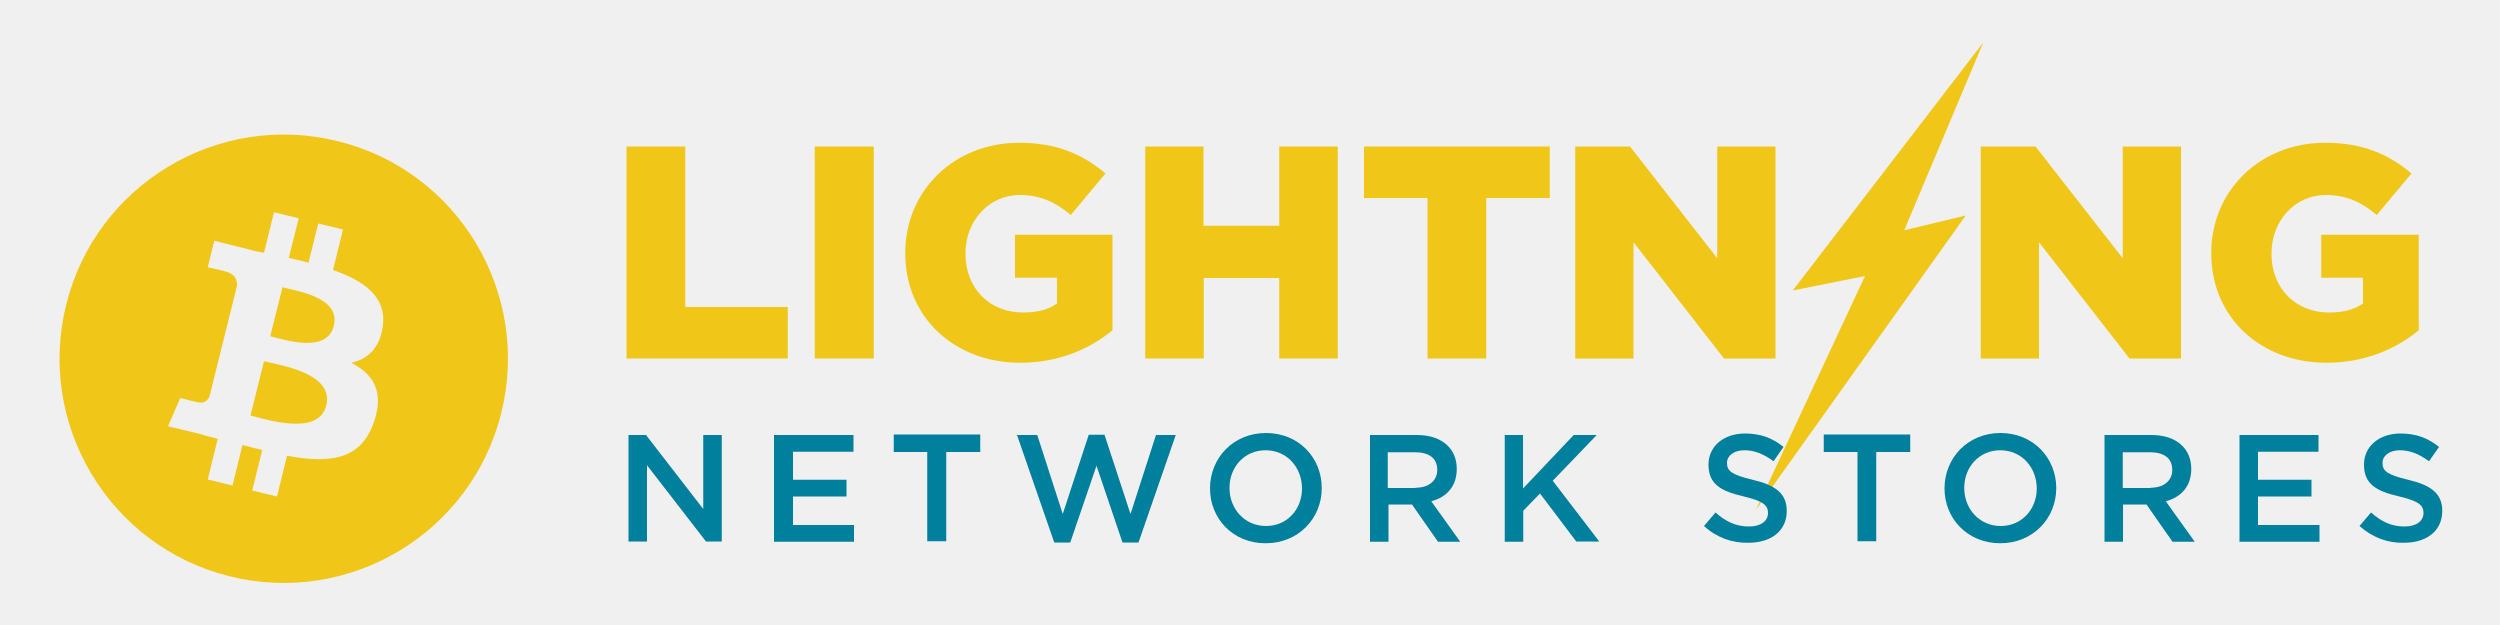
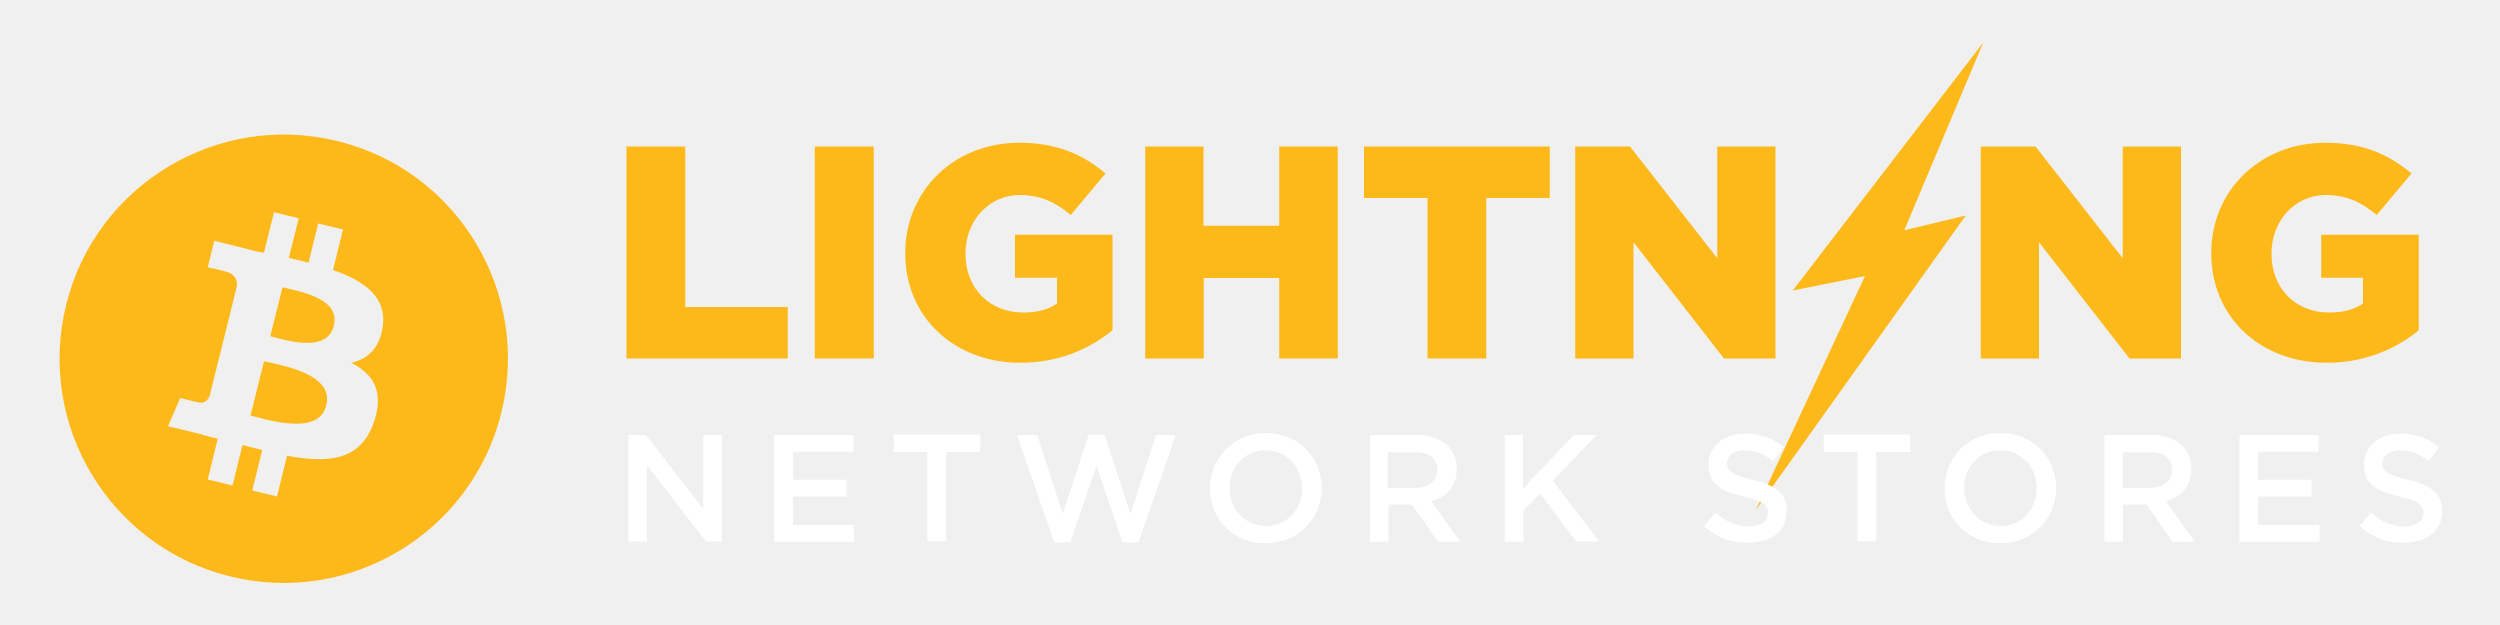
<svg xmlns="http://www.w3.org/2000/svg" version="1.1" id="Layer_1" x="0px" y="0px" viewBox="0 0 1000 250" style="enable-background:new 0 0 1000 250;" xml:space="preserve">
  <style type="text/css">
- 	.st0{fill:#F0C718;}
- 	.st1{fill:#00809D;}
+ 	.st0{fill:#fdb919;}
+ 	.st1{fill:white;}
</style>
  <polygon class="st0" points="717.1,116.2 717.1,116.2 746,110.4 702.4,203.9 786.3,86.2 761.7,92.1 793.3,17 " />
  <g>
    <path class="st0" d="M250.7,58.6h23.4v64.2h41v20.6h-64.5V58.6z" />
    <path class="st0" d="M325.9,58.6h23.6v84.8h-23.6V58.6z" />
    <path class="st0" d="M362.1,101.4v-0.3c0-24.7,19.4-44,45.6-44c14.9,0,25.4,4.6,34.5,12.3l-13.9,16.6c-6-5.1-12.2-8-20.4-8   c-12.3,0-21.7,10.3-21.7,23.3v0.3c0,13.7,9.6,23.4,23,23.4c5.7,0,10-1.1,13.6-3.6v-10.3H406V93.9h39v38.2c-9,7.4-21.4,13-36.9,13   C381.8,145.1,362.1,126.9,362.1,101.4z" />
    <path class="st0" d="M458,58.6h23.4v31.7h30.3V58.6h23.4v84.8h-23.4v-32.2h-30.2v32.2h-23.4V58.6H458z" />
    <path class="st0" d="M571,79.2h-25.4V58.6h74.3v20.6h-25.4v64.2H571V79.2L571,79.2z" />
    <path class="st0" d="M630.2,58.6H652l34.9,44.7V58.6h23.3v84.8h-20.6l-36.2-46.5v46.5h-23.3V58.6z" />
    <path class="st0" d="M792.3,58.6h21.9l34.9,44.7V58.6h23.3v84.8h-20.6l-36.2-46.5v46.5h-23.3V58.6z" />
    <path class="st0" d="M884.5,101.4v-0.3c0-24.7,19.4-44,45.6-44c14.9,0,25.4,4.6,34.5,12.3l-13.9,16.6c-6-5.1-12.2-8-20.4-8   c-12.3,0-21.7,10.3-21.7,23.3v0.3c0,13.7,9.6,23.4,23,23.4c5.7,0,10-1.1,13.6-3.6v-10.3h-16.7V93.9h39v38.2c-9,7.4-21.4,13-36.9,13   C904.2,145.1,884.5,126.9,884.5,101.4z" />
    <path class="st1" d="M251.4,174h7l22.9,29.6V174h7.4v42.6h-6.3l-23.6-30.5v30.5h-7.4V174z" />
    <path class="st1" d="M309.8,174h31.6v6.7h-24.2v11.2h21.4v6.7h-21.4V210h24.4v6.7h-32V174H309.8z" />
    <path class="st1" d="M371.1,180.8h-13.6v-7h34.6v7h-13.6v35.7h-7.6v-35.7H371.1z" />
    <path class="st1" d="M406.8,174h8.1l10.2,31.6l10.4-31.7h6.3l10.4,31.7l10.2-31.6h7.9l-14.9,43H449l-10.4-30.7L428.1,217h-6.4   L406.8,174z" />
    <path class="st1" d="M484,195.4L484,195.4c0-12.2,9.3-22.2,22.4-22.2c13.2,0,22.3,10,22.3,22v0.1c0,12-9.3,22-22.4,22   C493.2,217.4,484,207.4,484,195.4z M520.8,195.4L520.8,195.4c0-8.4-6-15.3-14.6-15.3c-8.4,0-14.4,6.7-14.4,15v0.1   c0,8.3,6,15.2,14.6,15.2C514.9,210.4,520.8,203.7,520.8,195.4z" />
    <path class="st1" d="M547.8,174h19c5.4,0,9.6,1.6,12.3,4.3c2.3,2.3,3.6,5.4,3.6,9.2v0.1c0,7-4.1,11.3-10.2,12.9l11.6,16.2h-8.9   l-10.4-14.9h-9.4v14.9h-7.4V174H547.8z M566.2,195.1c5.4,0,8.7-2.9,8.7-7.1v-0.1c0-4.6-3.3-7-8.9-7h-10.9v14.3H566.2z" />
    <path class="st1" d="M601.8,174h7.4v21.4l20.3-21.4h9.2l-17.6,18.3l18.6,24.3h-9.2L616,197.4l-6.7,6.9v12.4h-7.4V174z" />
    <path class="st1" d="M681.6,210.4l4.6-5.4c4.1,3.6,8.1,5.6,13.4,5.6c4.6,0,7.6-2.1,7.6-5.4v0c0-3-1.7-4.7-9.6-6.6   c-9.2-2.1-14.2-4.9-14.2-12.7v-0.1c0-7.3,6.1-12.4,14.6-12.4c6.3,0,11.2,1.9,15.4,5.4l-4,5.7c-3.9-2.9-7.7-4.4-11.6-4.4   c-4.4,0-7,2.3-7,5v0.1c0,3.3,2,4.7,10.2,6.7c9,2.1,13.7,5.4,13.7,12.4v0.1c0,8-6.3,12.7-15.3,12.7   C692.9,217.3,686.6,215,681.6,210.4z" />
    <path class="st1" d="M743.1,180.8h-13.6v-7h34.6v7h-13.6v35.7H743v-35.7H743.1z" />
    <path class="st1" d="M777.8,195.4L777.8,195.4c0-12.2,9.3-22.2,22.4-22.2s22.3,10,22.3,22v0.1c0,12-9.3,22-22.4,22   S777.8,207.4,777.8,195.4z M814.7,195.4L814.7,195.4c0-8.4-6-15.3-14.6-15.3c-8.4,0-14.4,6.7-14.4,15v0.1c0,8.3,6,15.2,14.6,15.2   C808.7,210.4,814.7,203.7,814.7,195.4z" />
    <path class="st1" d="M841.6,174h19c5.4,0,9.6,1.6,12.3,4.3c2.3,2.3,3.6,5.4,3.6,9.2v0.1c0,7-4.1,11.3-10.2,12.9l11.6,16.2h-8.9   l-10.4-14.9h-9.4v14.9h-7.4V174H841.6z M860.2,195.1c5.4,0,8.7-2.9,8.7-7.1v-0.1c0-4.6-3.3-7-8.9-7h-10.9v14.3H860.2z" />
    <path class="st1" d="M895.8,174h31.6v6.7h-24.2v11.2h21.4v6.7h-21.4V210h24.6v6.7h-32V174z" />
    <path class="st1" d="M943.8,210.4l4.6-5.4c4.1,3.6,8.1,5.6,13.4,5.6c4.6,0,7.6-2.1,7.6-5.4v0c0-3-1.7-4.7-9.6-6.6   c-9.2-2.1-14.2-4.9-14.2-12.7v-0.1c0-7.3,6.1-12.4,14.6-12.4c6.3,0,11.2,1.9,15.4,5.4l-4,5.7c-3.9-2.9-7.7-4.4-11.6-4.4   c-4.4,0-7,2.3-7,5v0.1c0,3.3,2,4.7,10.2,6.7c9,2.1,13.7,5.4,13.7,12.4v0.1c0,8-6.3,12.7-15.3,12.7C955.1,217.3,949,215,943.8,210.4   z" />
  </g>
  <g>
    <path class="st0" d="M113,114.9l-4.9,19.6c5.6,1.4,22.7,7,25.4-4.1C136.5,118.9,118.6,116.4,113,114.9z" />
    <path class="st0" d="M135.2,56.5c-48-12-96.8,17.3-108.7,65.3c-12,48,17.3,96.8,65.3,108.7c48,12,96.8-17.3,108.7-65.3   C212.5,117.1,183.2,68.3,135.2,56.5z M153.1,130.7c-1.3,8.7-6.1,13-12.6,14.4c8.9,4.6,13.3,11.6,9,23.9   c-5.3,15.2-17.9,16.4-34.7,13.3l-4,16.3l-9.9-2.4l4-16.2c-2.6-0.6-5.1-1.3-7.9-2l-4,16.2l-9.9-2.4l4-16.3c-2.3-0.6-4.6-1.1-7-1.9   l-12.9-3.1l4.9-11.3c0,0,7.3,1.9,7.1,1.7c2.7,0.7,4-1.1,4.6-2.3c11-44.3,0,0,11-44.3c0.1-2.1-0.6-4.7-4.6-5.7   c0.1-0.1-7.1-1.7-7.1-1.7l2.6-10.6l13.6,3.4l0,0c2,0.6,4.1,1,6.3,1.4l4-16.2l9.9,2.4l-4,15.9c2.6,0.6,5.3,1.1,7.9,1.9l3.9-15.7   l9.9,2.4l-4,16.2C145.8,112.4,154.8,118.8,153.1,130.7z" />
    <path class="st0" d="M105.6,144.5l-5.4,21.7c6.7,1.7,27.3,8.3,30.3-4C133.8,149.4,112.3,146.1,105.6,144.5z" />
  </g>
</svg>
